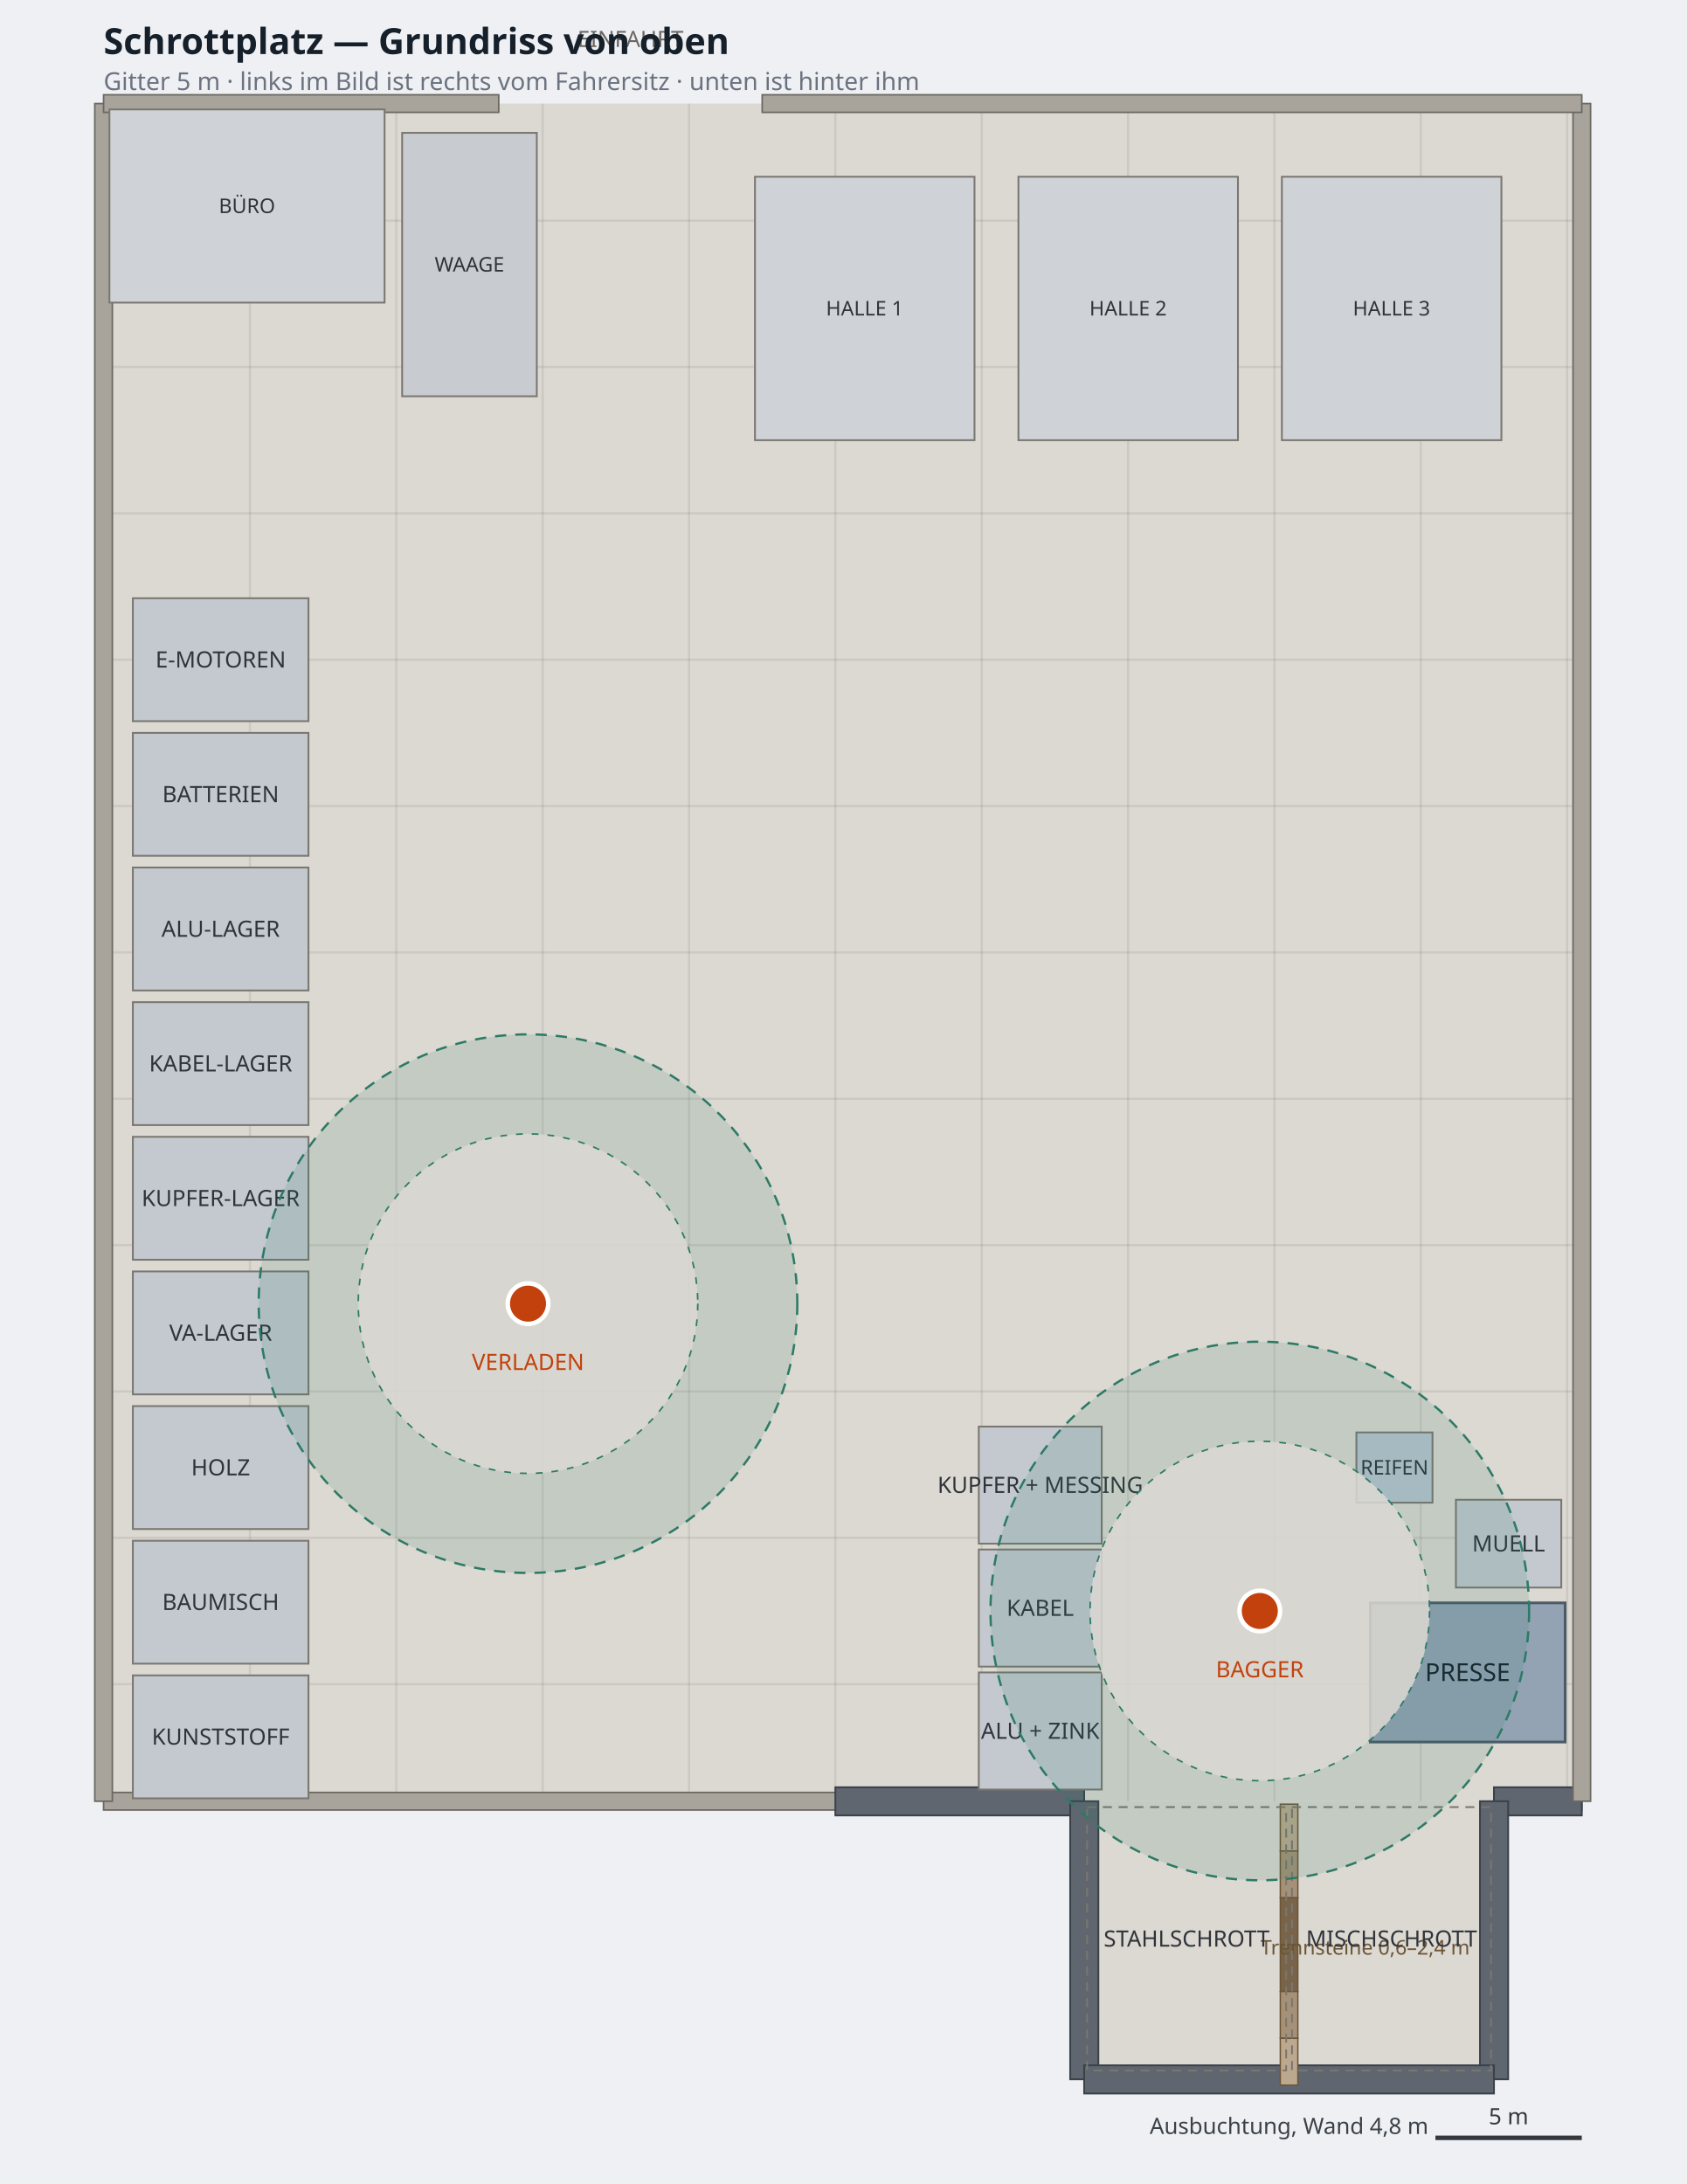
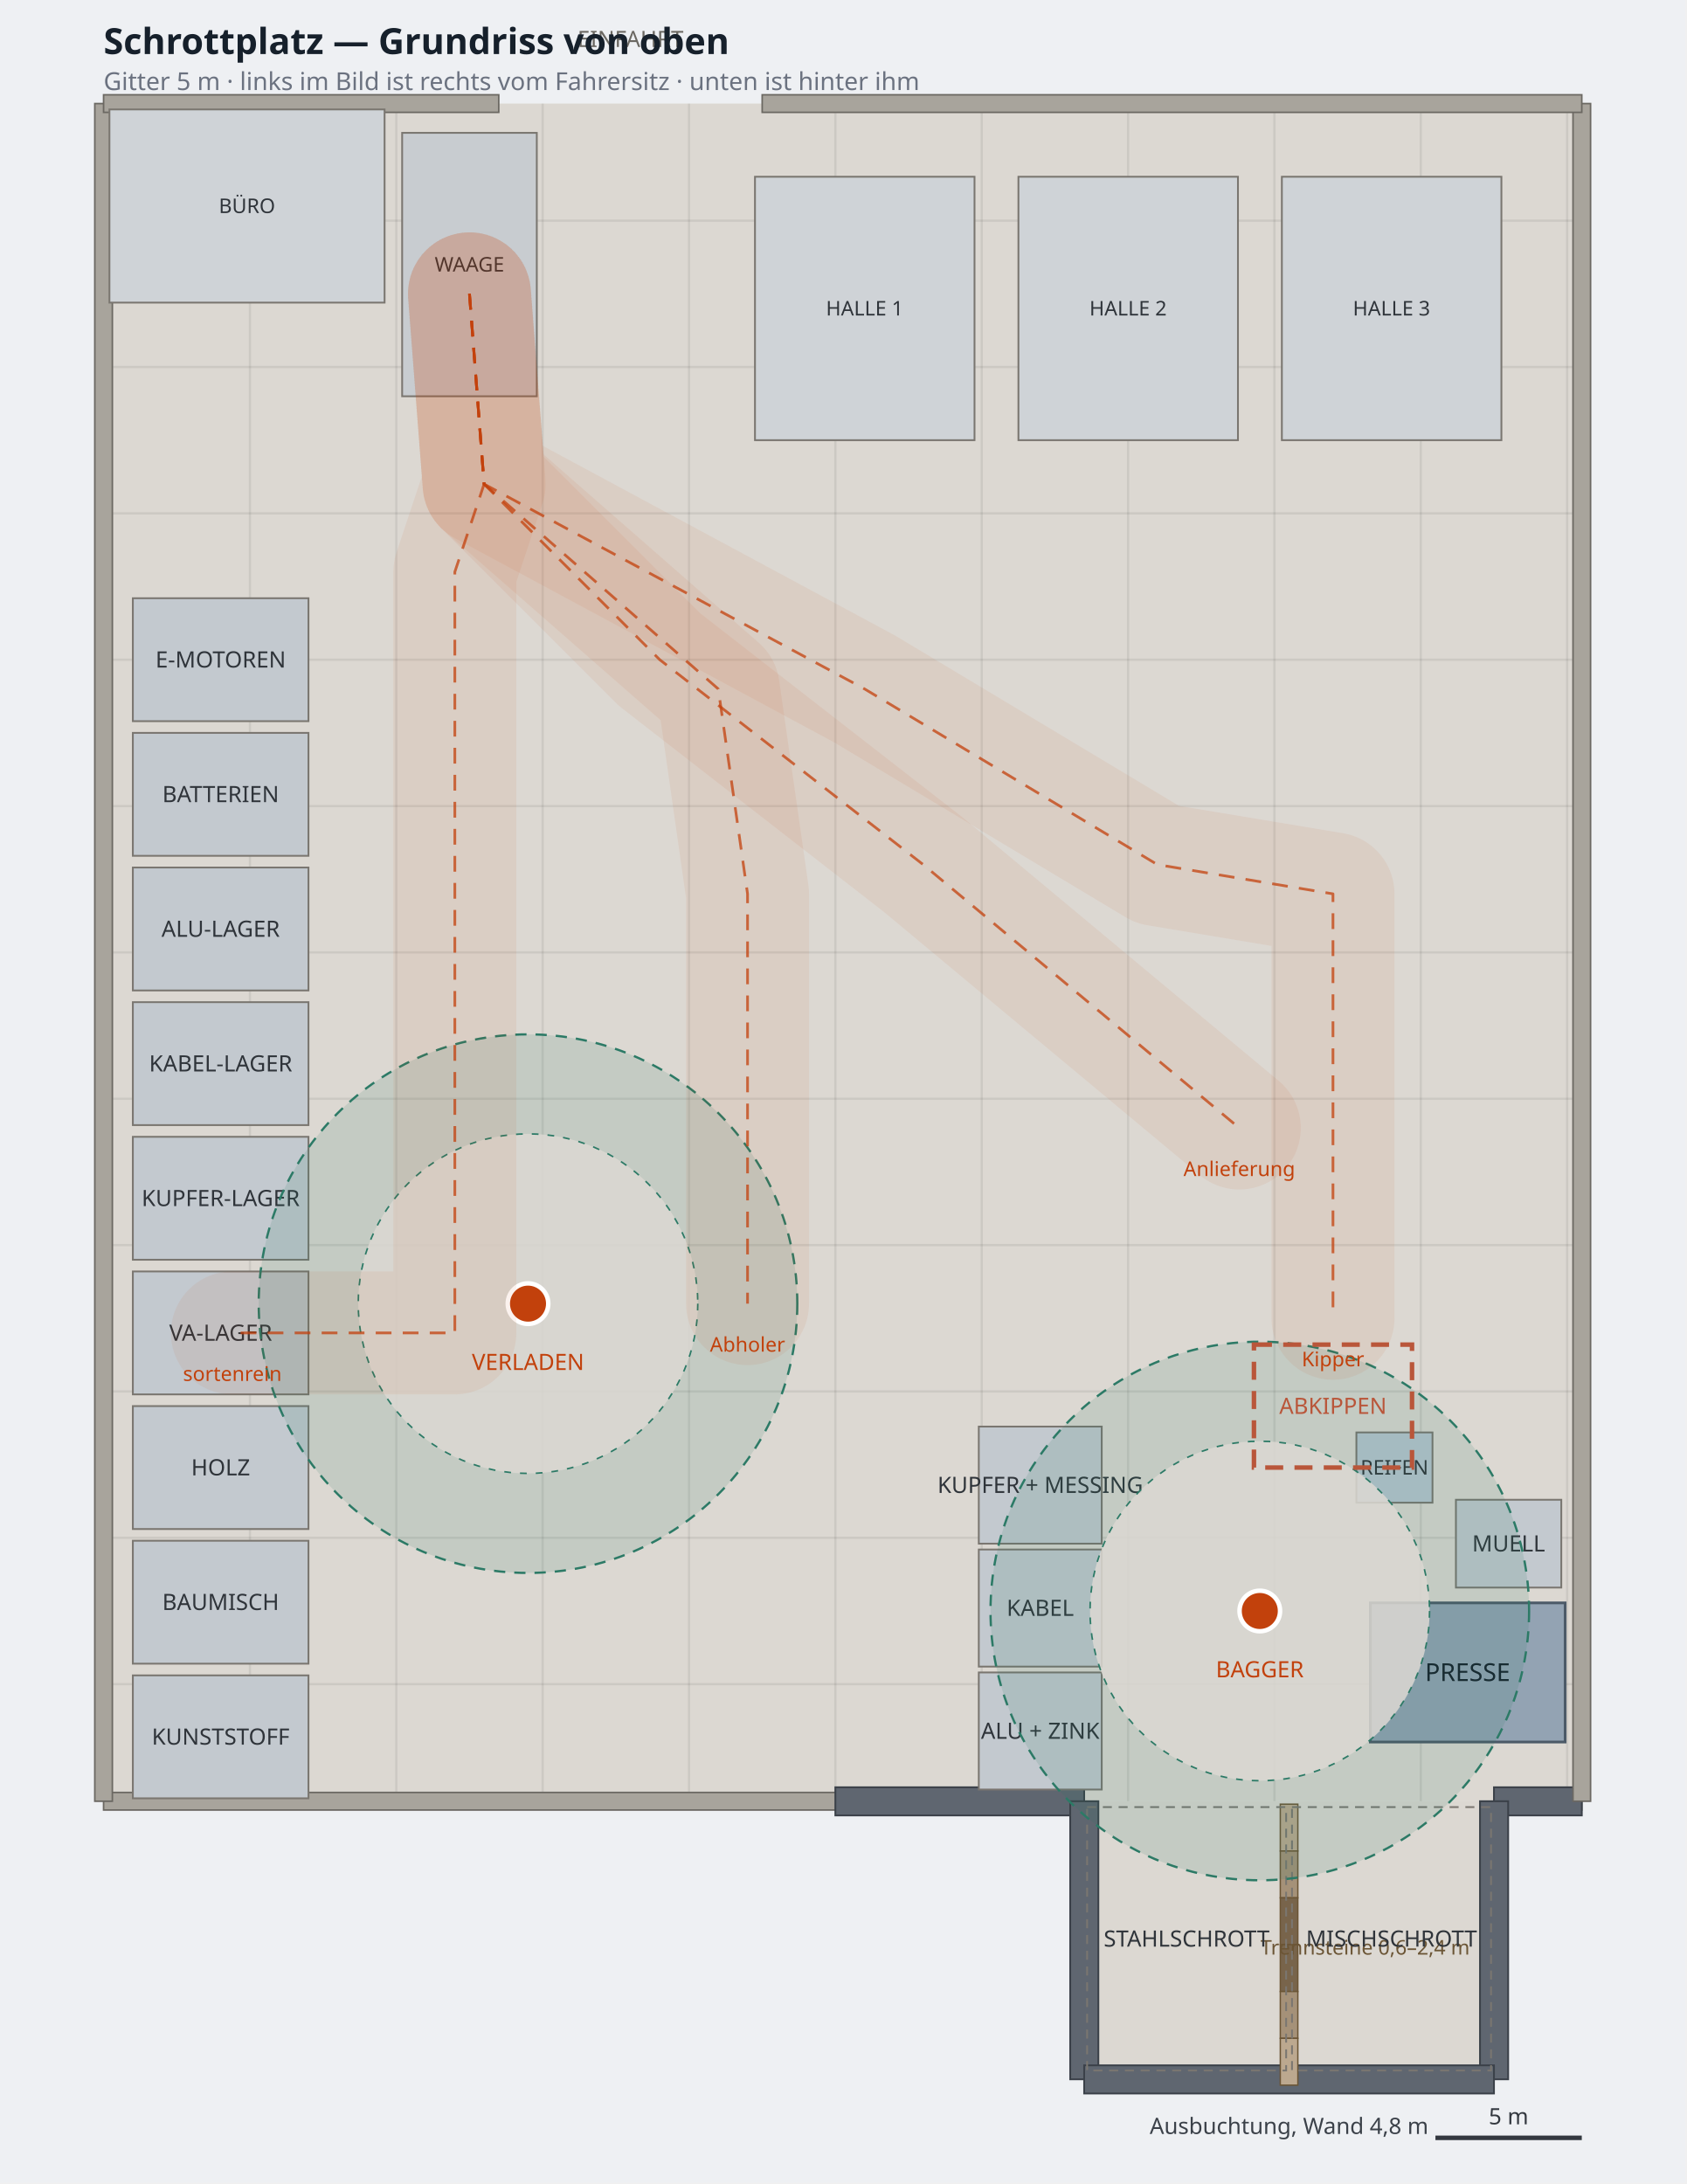
<svg xmlns="http://www.w3.org/2000/svg" width="749" height="970" viewBox="0 0 749 970">
  <rect width="748.5" height="969.5" fill="#eef0f3" />
  <rect x="46" y="46" width="656.5" height="754" fill="#dcd8d2" />
  <rect x="481.5" y="800" width="182" height="123.5" fill="#dcd8d2" />
  <line x1="46" y1="46" x2="46" y2="800" stroke="#00000012" />
  <line x1="111" y1="46" x2="111" y2="800" stroke="#00000012" />
  <line x1="176" y1="46" x2="176" y2="800" stroke="#00000012" />
  <line x1="241" y1="46" x2="241" y2="800" stroke="#00000012" />
  <line x1="306" y1="46" x2="306" y2="800" stroke="#00000012" />
  <line x1="371" y1="46" x2="371" y2="800" stroke="#00000012" />
  <line x1="436" y1="46" x2="436" y2="800" stroke="#00000012" />
  <line x1="501" y1="46" x2="501" y2="800" stroke="#00000012" />
  <line x1="566" y1="46" x2="566" y2="800" stroke="#00000012" />
  <line x1="631" y1="46" x2="631" y2="800" stroke="#00000012" />
  <line x1="696" y1="46" x2="696" y2="800" stroke="#00000012" />
  <line x1="46" y1="748" x2="702.5" y2="748" stroke="#00000012" />
  <line x1="46" y1="683" x2="702.5" y2="683" stroke="#00000012" />
  <line x1="46" y1="618" x2="702.5" y2="618" stroke="#00000012" />
  <line x1="46" y1="553" x2="702.5" y2="553" stroke="#00000012" />
  <line x1="46" y1="488" x2="702.5" y2="488" stroke="#00000012" />
  <line x1="46" y1="423" x2="702.5" y2="423" stroke="#00000012" />
  <line x1="46" y1="358" x2="702.5" y2="358" stroke="#00000012" />
  <line x1="46" y1="293" x2="702.5" y2="293" stroke="#00000012" />
  <line x1="46" y1="228" x2="702.5" y2="228" stroke="#00000012" />
  <line x1="46" y1="163" x2="702.5" y2="163" stroke="#00000012" />
  <line x1="46" y1="98" x2="702.5" y2="98" stroke="#00000012" />
  <rect x="46.0" y="796.1" width="435.5" height="7.8" fill="#a8a49c" stroke="#6b6862" stroke-width="0.7" />
  <rect x="663.5" y="796.1" width="39.0" height="7.8" fill="#a8a49c" stroke="#6b6862" stroke-width="0.7" />
  <rect x="371.0" y="793.8" width="110.5" height="12.5" fill="#5f6670" stroke="#3b4149" stroke-width="0.8" />
  <rect x="663.5" y="793.8" width="39.0" height="12.5" fill="#5f6670" stroke="#3b4149" stroke-width="0.8" />
  <rect x="475.3" y="800.0" width="12.5" height="123.5" fill="#5f6670" stroke="#3b4149" stroke-width="0.8" />
  <rect x="657.3" y="800.0" width="12.5" height="123.5" fill="#5f6670" stroke="#3b4149" stroke-width="0.8" />
  <rect x="481.5" y="917.3" width="182.0" height="12.5" fill="#5f6670" stroke="#3b4149" stroke-width="0.8" />
  <text x="572.5" y="944.3" fill="#3b4149" font-size="10" text-anchor="middle" dominant-baseline="middle" font-family="system-ui,sans-serif">Ausbuchtung, Wand 4,8 m</text>
  <rect x="568.6" y="801.3" width="7.8" height="20.8" fill="rgb(188,168,143)" stroke="#6b5535" stroke-width="0.6" />
  <rect x="568.6" y="822.1" width="7.8" height="20.8" fill="rgb(165,145,120)" stroke="#6b5535" stroke-width="0.6" />
  <rect x="568.6" y="842.9" width="7.8" height="20.8" fill="rgb(120,100,75)" stroke="#6b5535" stroke-width="0.6" />
  <rect x="568.6" y="863.7" width="7.8" height="20.8" fill="rgb(120,100,75)" stroke="#6b5535" stroke-width="0.6" />
  <rect x="568.6" y="884.5" width="7.8" height="20.8" fill="rgb(165,145,120)" stroke="#6b5535" stroke-width="0.6" />
  <rect x="568.6" y="905.3" width="7.8" height="20.8" fill="rgb(188,168,143)" stroke="#6b5535" stroke-width="0.6" />
  <text x="606.3" y="865.0" fill="#6b5535" font-size="9" text-anchor="middle" dominant-baseline="middle" font-family="system-ui,sans-serif">Trennsteine 0,6–2,4 m</text>
  <rect x="42.1" y="46.0" width="7.8" height="754.0" fill="#a8a49c" stroke="#6b6862" stroke-width="0.7" />
  <rect x="698.6" y="46.0" width="7.8" height="754.0" fill="#a8a49c" stroke="#6b6862" stroke-width="0.7" />
  <rect x="46.0" y="42.1" width="175.5" height="7.8" fill="#a8a49c" stroke="#6b6862" stroke-width="0.7" />
  <rect x="338.5" y="42.1" width="364.0" height="7.8" fill="#a8a49c" stroke="#6b6862" stroke-width="0.7" />
  <text x="280.0" y="17.4" fill="#6b6862" font-size="10" text-anchor="middle" dominant-baseline="middle" font-family="system-ui,sans-serif">EINFAHRT</text>
  <rect x="573.8" y="802.6" width="88.4" height="117.0" fill="none" stroke="#7a7670" stroke-width="0.8" stroke-dasharray="4 3" />
  <text x="618.0" y="861.1" fill="#2f343a" font-size="10" text-anchor="middle" dominant-baseline="middle" font-family="system-ui,sans-serif">MISCHSCHROTT</text>
  <rect x="482.8" y="802.6" width="88.4" height="117.0" fill="none" stroke="#7a7670" stroke-width="0.8" stroke-dasharray="4 3" />
  <text x="527.0" y="861.1" fill="#2f343a" font-size="10" text-anchor="middle" dominant-baseline="middle" font-family="system-ui,sans-serif">STAHLSCHROTT</text>
  <rect x="434.7" y="742.8" width="54.6" height="52.0" fill="#c3c9cf" stroke="#7a7670" stroke-width="0.8" />
  <text x="462.0" y="768.8" fill="#2f343a" font-size="10" text-anchor="middle" dominant-baseline="middle" font-family="system-ui,sans-serif">ALU + ZINK</text>
  <rect x="434.7" y="688.2" width="54.6" height="52.0" fill="#c3c9cf" stroke="#7a7670" stroke-width="0.8" />
  <text x="462.0" y="714.2" fill="#2f343a" font-size="10" text-anchor="middle" dominant-baseline="middle" font-family="system-ui,sans-serif">KABEL</text>
  <rect x="434.7" y="633.6" width="54.6" height="52.0" fill="#c3c9cf" stroke="#7a7670" stroke-width="0.8" />
  <text x="462.0" y="659.6" fill="#2f343a" font-size="10" text-anchor="middle" dominant-baseline="middle" font-family="system-ui,sans-serif">KUPFER + MESSING</text>
  <rect x="646.6" y="666.1" width="46.8" height="39.0" fill="#c3c9cf" stroke="#7a7670" stroke-width="0.8" />
  <text x="670.0" y="685.6" fill="#2f343a" font-size="10" text-anchor="middle" dominant-baseline="middle" font-family="system-ui,sans-serif">MUELL</text>
  <rect x="602.4" y="636.2" width="33.8" height="31.2" fill="#b9c5d0" stroke="#7a7670" stroke-width="0.8" />
  <text x="619.3" y="651.8" fill="#2f343a" font-size="9" text-anchor="middle" dominant-baseline="middle" font-family="system-ui,sans-serif">REIFEN</text>
  <rect x="59.0" y="265.7" width="78.0" height="54.6" fill="#c3c9cf" stroke="#7a7670" stroke-width="0.8" />
  <text x="98.0" y="293.0" fill="#2f343a" font-size="10" text-anchor="middle" dominant-baseline="middle" font-family="system-ui,sans-serif">E-MOTOREN</text>
  <rect x="59.0" y="325.5" width="78.0" height="54.6" fill="#c3c9cf" stroke="#7a7670" stroke-width="0.8" />
  <text x="98.0" y="352.8" fill="#2f343a" font-size="10" text-anchor="middle" dominant-baseline="middle" font-family="system-ui,sans-serif">BATTERIEN</text>
  <rect x="59.0" y="385.3" width="78.0" height="54.6" fill="#c3c9cf" stroke="#7a7670" stroke-width="0.8" />
  <text x="98.0" y="412.6" fill="#2f343a" font-size="10" text-anchor="middle" dominant-baseline="middle" font-family="system-ui,sans-serif">ALU-LAGER</text>
  <rect x="59.0" y="445.1" width="78.0" height="54.6" fill="#c3c9cf" stroke="#7a7670" stroke-width="0.8" />
  <text x="98.0" y="472.4" fill="#2f343a" font-size="10" text-anchor="middle" dominant-baseline="middle" font-family="system-ui,sans-serif">KABEL-LAGER</text>
  <rect x="59.0" y="504.9" width="78.0" height="54.6" fill="#c3c9cf" stroke="#7a7670" stroke-width="0.8" />
  <text x="98.0" y="532.2" fill="#2f343a" font-size="10" text-anchor="middle" dominant-baseline="middle" font-family="system-ui,sans-serif">KUPFER-LAGER</text>
  <rect x="59.0" y="564.7" width="78.0" height="54.6" fill="#c3c9cf" stroke="#7a7670" stroke-width="0.8" />
  <text x="98.0" y="592.0" fill="#2f343a" font-size="10" text-anchor="middle" dominant-baseline="middle" font-family="system-ui,sans-serif">VA-LAGER</text>
  <rect x="59.0" y="624.5" width="78.0" height="54.6" fill="#c3c9cf" stroke="#7a7670" stroke-width="0.8" />
  <text x="98.0" y="651.8" fill="#2f343a" font-size="10" text-anchor="middle" dominant-baseline="middle" font-family="system-ui,sans-serif">HOLZ</text>
  <rect x="59.0" y="684.3" width="78.0" height="54.6" fill="#c3c9cf" stroke="#7a7670" stroke-width="0.8" />
  <text x="98.0" y="711.6" fill="#2f343a" font-size="10" text-anchor="middle" dominant-baseline="middle" font-family="system-ui,sans-serif">BAUMISCH</text>
  <rect x="59.0" y="744.1" width="78.0" height="54.6" fill="#c3c9cf" stroke="#7a7670" stroke-width="0.8" />
  <text x="98.0" y="771.4" fill="#2f343a" font-size="10" text-anchor="middle" dominant-baseline="middle" font-family="system-ui,sans-serif">KUNSTSTOFF</text>
  <rect x="608.6" y="711.9" width="86.5" height="61.8" fill="#93a3b3" stroke="#4c5a68" stroke-width="1.2" />
  <text x="651.8" y="742.8" fill="#16202b" font-size="11" text-anchor="middle" dominant-baseline="middle" font-family="system-ui,sans-serif">PRESSE</text>
  <circle cx="559.5" cy="715.5" r="119.6" fill="#2c7a6622" stroke="#2c7a66" stroke-width="1" stroke-dasharray="5 4" />
  <circle cx="559.5" cy="715.5" r="75.4" fill="#dcd8d2" fill-opacity="0.85" stroke="#2c7a66" stroke-width="0.7" stroke-dasharray="3 4" />
  <circle cx="559.5" cy="715.5" r="9" fill="#c2410c" stroke="#fff" stroke-width="2" />
  <text x="559.5" y="741.5" fill="#c2410c" font-size="10" text-anchor="middle" dominant-baseline="middle" font-family="system-ui,sans-serif">BAGGER</text>
  <circle cx="234.5" cy="579" r="119.6" fill="#2c7a6622" stroke="#2c7a66" stroke-width="1" stroke-dasharray="5 4" />
  <circle cx="234.5" cy="579" r="75.4" fill="#dcd8d2" fill-opacity="0.85" stroke="#2c7a66" stroke-width="0.7" stroke-dasharray="3 4" />
  <circle cx="234.5" cy="579" r="9" fill="#c2410c" stroke="#fff" stroke-width="2" />
  <text x="234.5" y="605.0" fill="#c2410c" font-size="10" text-anchor="middle" dominant-baseline="middle" font-family="system-ui,sans-serif">VERLADEN</text>
  <rect x="178.6" y="59.0" width="59.8" height="117.0" fill="#c8ccd0" stroke="#7a7670" stroke-width="0.8" />
  <text x="208.5" y="117.5" fill="#2f343a" font-size="9" text-anchor="middle" dominant-baseline="middle" font-family="system-ui,sans-serif">WAAGE</text>
  <rect x="48.6" y="48.6" width="122.2" height="85.8" fill="#cfd3d7" stroke="#7a7670" stroke-width="0.8" />
  <text x="109.7" y="91.5" fill="#2f343a" font-size="9" text-anchor="middle" dominant-baseline="middle" font-family="system-ui,sans-serif">BÜRO</text>
  <rect x="335.3" y="78.5" width="97.5" height="117.0" fill="#cfd3d7" stroke="#7a7670" stroke-width="0.8" />
  <text x="384.0" y="137.0" fill="#2f343a" font-size="9" text-anchor="middle" dominant-baseline="middle" font-family="system-ui,sans-serif">HALLE 1</text>
  <rect x="452.3" y="78.5" width="97.5" height="117.0" fill="#cfd3d7" stroke="#7a7670" stroke-width="0.8" />
  <text x="501.0" y="137.0" fill="#2f343a" font-size="9" text-anchor="middle" dominant-baseline="middle" font-family="system-ui,sans-serif">HALLE 2</text>
  <rect x="569.3" y="78.5" width="97.5" height="117.0" fill="#cfd3d7" stroke="#7a7670" stroke-width="0.8" />
  <text x="618.0" y="137.0" fill="#2f343a" font-size="9" text-anchor="middle" dominant-baseline="middle" font-family="system-ui,sans-serif">HALLE 3</text>
  <text x="46" y="24" fill="#16202b" font-size="16" font-weight="600" font-family="system-ui,sans-serif">Schrottplatz — Grundriss von oben</text>
  <text x="46" y="40" fill="#6b7280" font-size="11" font-family="system-ui,sans-serif">Gitter 5 m · links im Bild ist rechts vom Fahrersitz · unten ist hinter ihm</text>
  <line x1="637.5" y1="949.5" x2="702.5" y2="949.5" stroke="#33383f" stroke-width="2" />
  <text x="670" y="943.5" fill="#33383f" font-size="10" text-anchor="middle" font-family="system-ui,sans-serif">5 m</text>
+   <polyline points="208.5,130.5 215.0,215.0 293.0,293.0 410.0,384.0 550.4,501.0" fill="none" stroke="#c2410c" stroke-width="54.6" stroke-opacity="0.07" stroke-linejoin="round" stroke-linecap="round" />
+   <polyline points="208.5,130.5 215.0,215.0 293.0,293.0 410.0,384.0 550.4,501.0" fill="none" stroke="#c2410c" stroke-width="1.2" stroke-dasharray="7 5" stroke-opacity="0.75" stroke-linejoin="round" />
+   <text x="550.4" y="519.2" fill="#c2410c" font-size="9" text-anchor="middle" dominant-baseline="middle" font-family="system-ui,sans-serif">Anlieferung</text>
+   <polyline points="208.5,130.5 215.0,215.0 384.0,306.0 514.0,384.0 592.0,397.0 592.0,585.5" fill="none" stroke="#c2410c" stroke-width="54.6" stroke-opacity="0.07" stroke-linejoin="round" stroke-linecap="round" />
+   <polyline points="208.5,130.5 215.0,215.0 384.0,306.0 514.0,384.0 592.0,397.0 592.0,585.5" fill="none" stroke="#c2410c" stroke-width="1.2" stroke-dasharray="7 5" stroke-opacity="0.75" stroke-linejoin="round" />
+   <text x="592.0" y="603.7" fill="#c2410c" font-size="9" text-anchor="middle" dominant-baseline="middle" font-family="system-ui,sans-serif">Kipper</text>
+   <polyline points="208.5,130.5 215.0,215.0 319.0,306.0 332.0,397.0 332.0,449.0 332.0,579.0" fill="none" stroke="#c2410c" stroke-width="54.6" stroke-opacity="0.07" stroke-linejoin="round" stroke-linecap="round" />
+   <polyline points="208.5,130.5 215.0,215.0 319.0,306.0 332.0,397.0 332.0,449.0 332.0,579.0" fill="none" stroke="#c2410c" stroke-width="1.2" stroke-dasharray="7 5" stroke-opacity="0.75" stroke-linejoin="round" />
+   <text x="332.0" y="597.2" fill="#c2410c" font-size="9" text-anchor="middle" dominant-baseline="middle" font-family="system-ui,sans-serif">Abholer</text>
+   <polyline points="208.5,130.5 215.0,215.0 202.0,254.0 202.0,592.0 103.2,592.0" fill="none" stroke="#c2410c" stroke-width="54.6" stroke-opacity="0.07" stroke-linejoin="round" stroke-linecap="round" />
+   <polyline points="208.5,130.5 215.0,215.0 202.0,254.0 202.0,592.0 103.2,592.0" fill="none" stroke="#c2410c" stroke-width="1.2" stroke-dasharray="7 5" stroke-opacity="0.75" stroke-linejoin="round" />
+   <text x="103.2" y="610.2" fill="#c2410c" font-size="9" text-anchor="middle" dominant-baseline="middle" font-family="system-ui,sans-serif">sortenrein</text>
+   <rect x="556.9" y="597.2" width="70.2" height="54.6" fill="none" stroke="#b9563a" stroke-width="2" stroke-dasharray="8 5" />
+   <text x="592.0" y="624.5" fill="#b9563a" font-size="10" text-anchor="middle" dominant-baseline="middle" font-family="system-ui,sans-serif">ABKIPPEN</text>
</svg>
